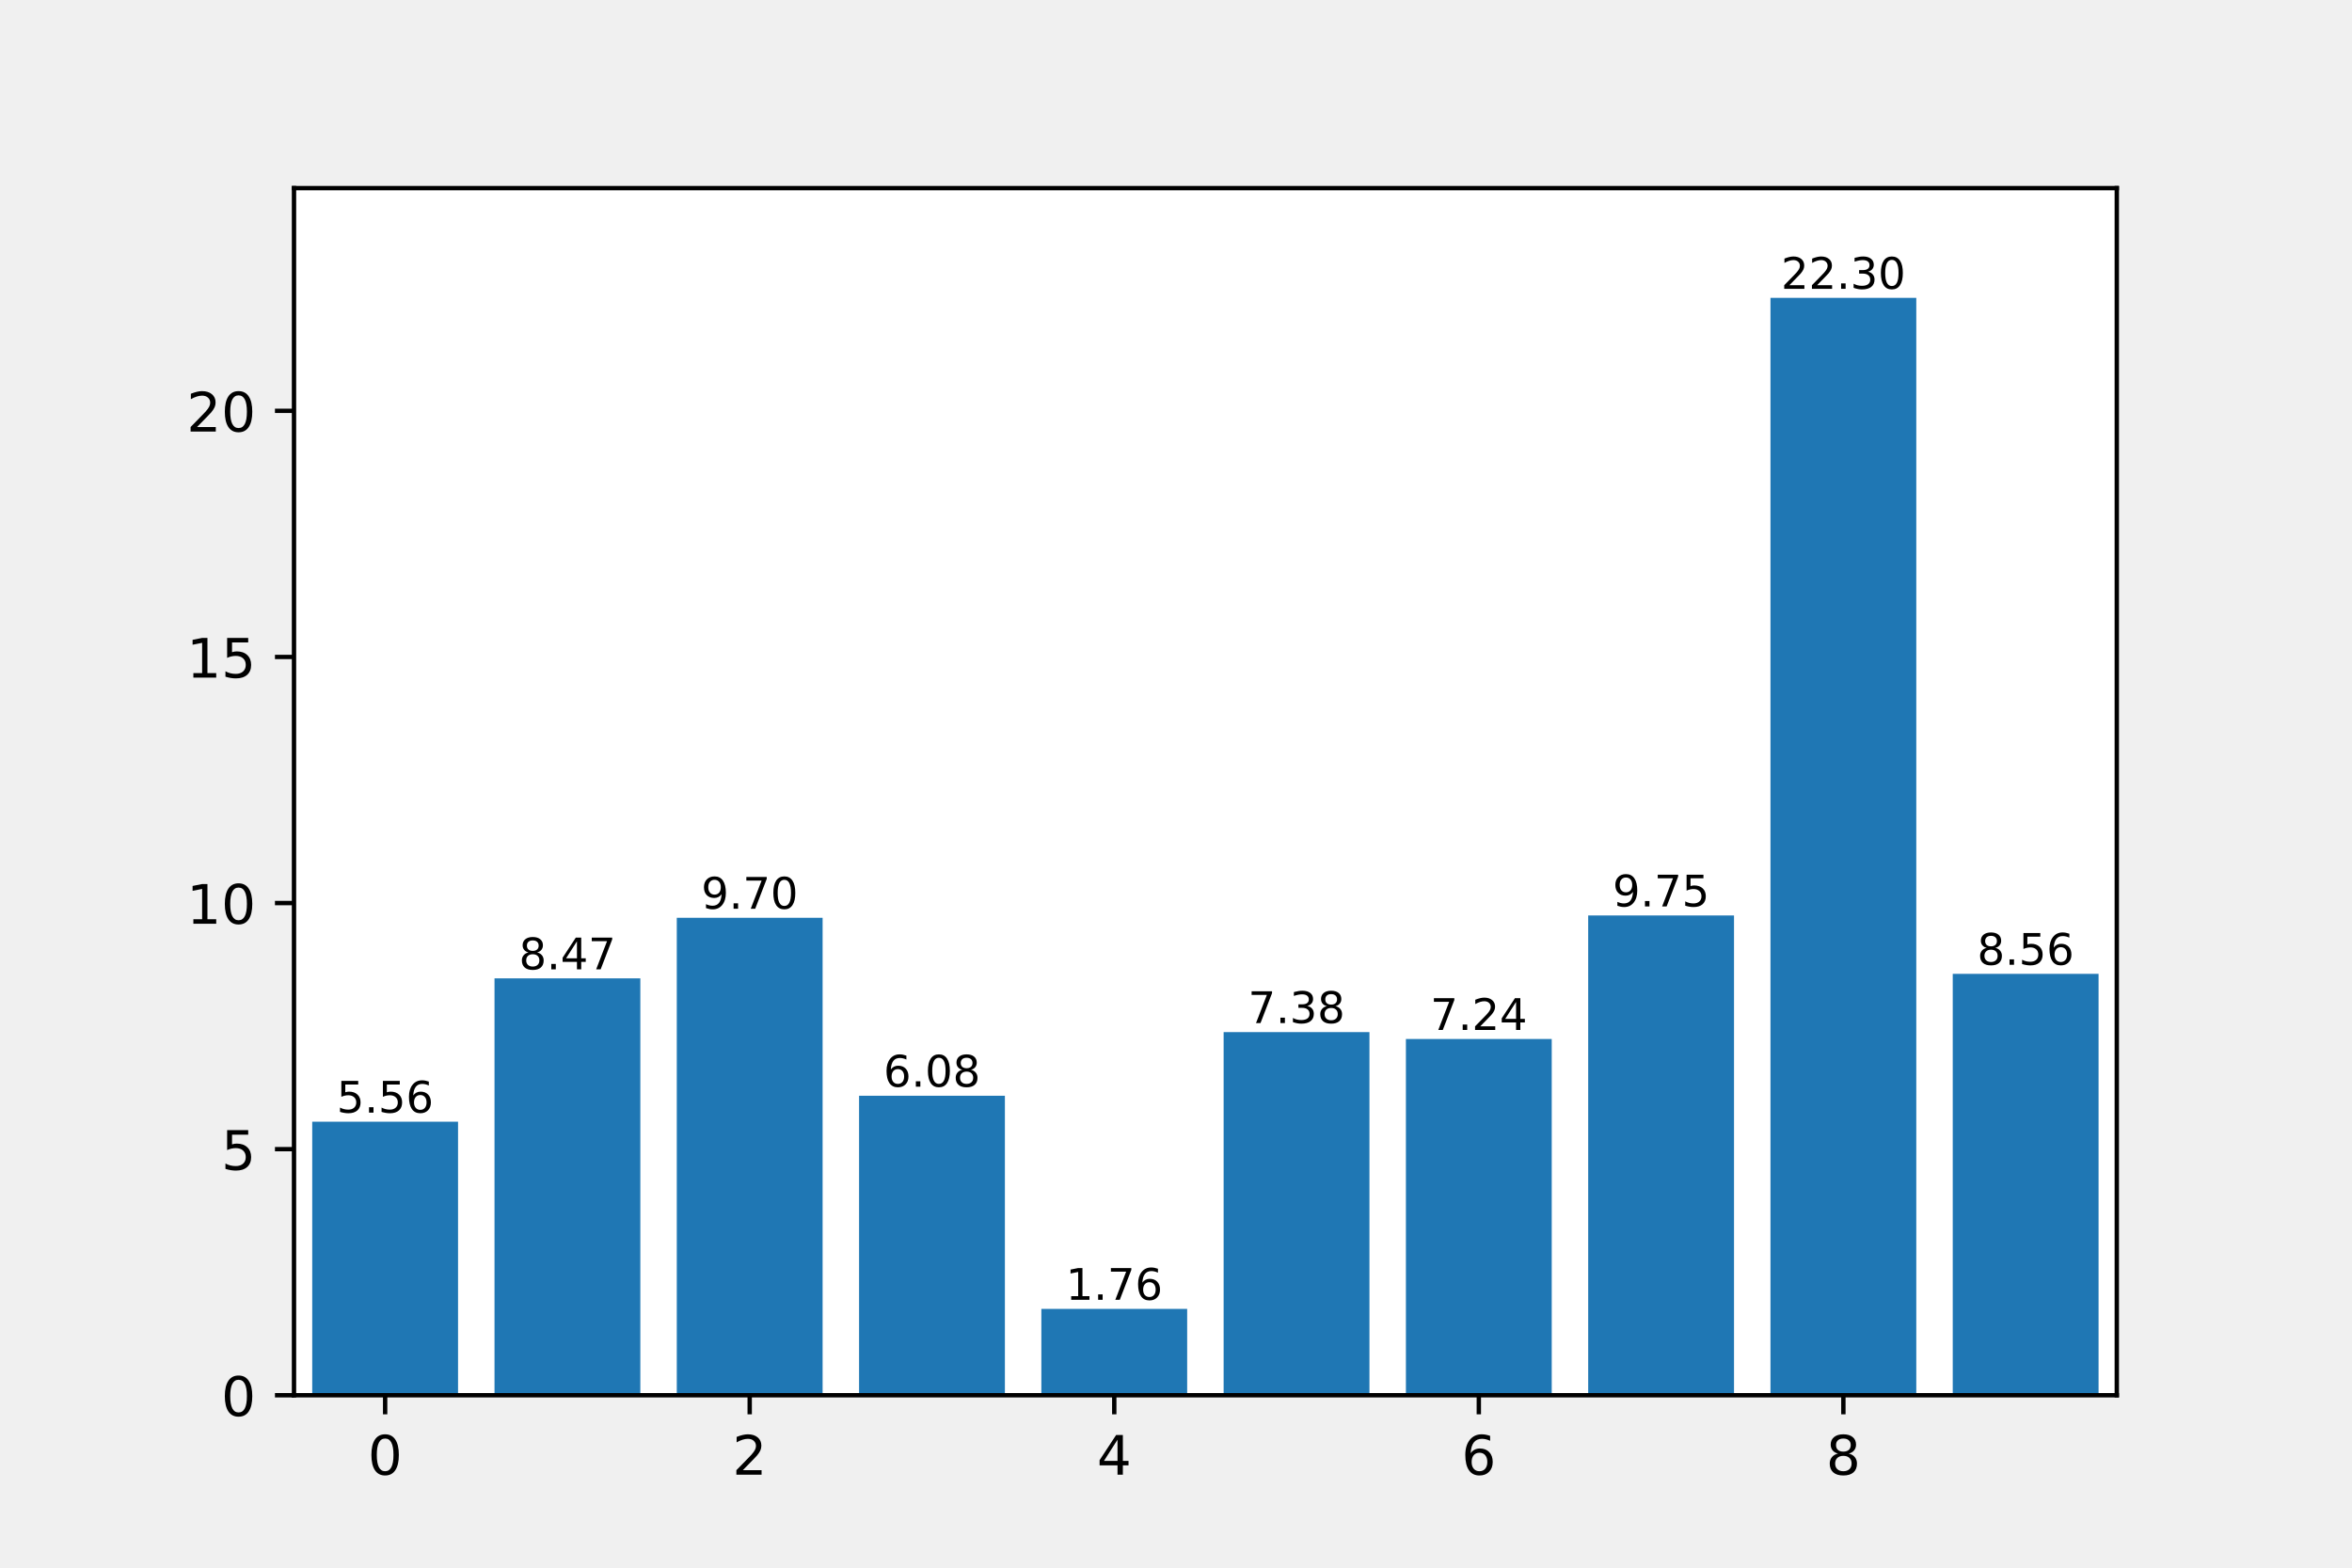
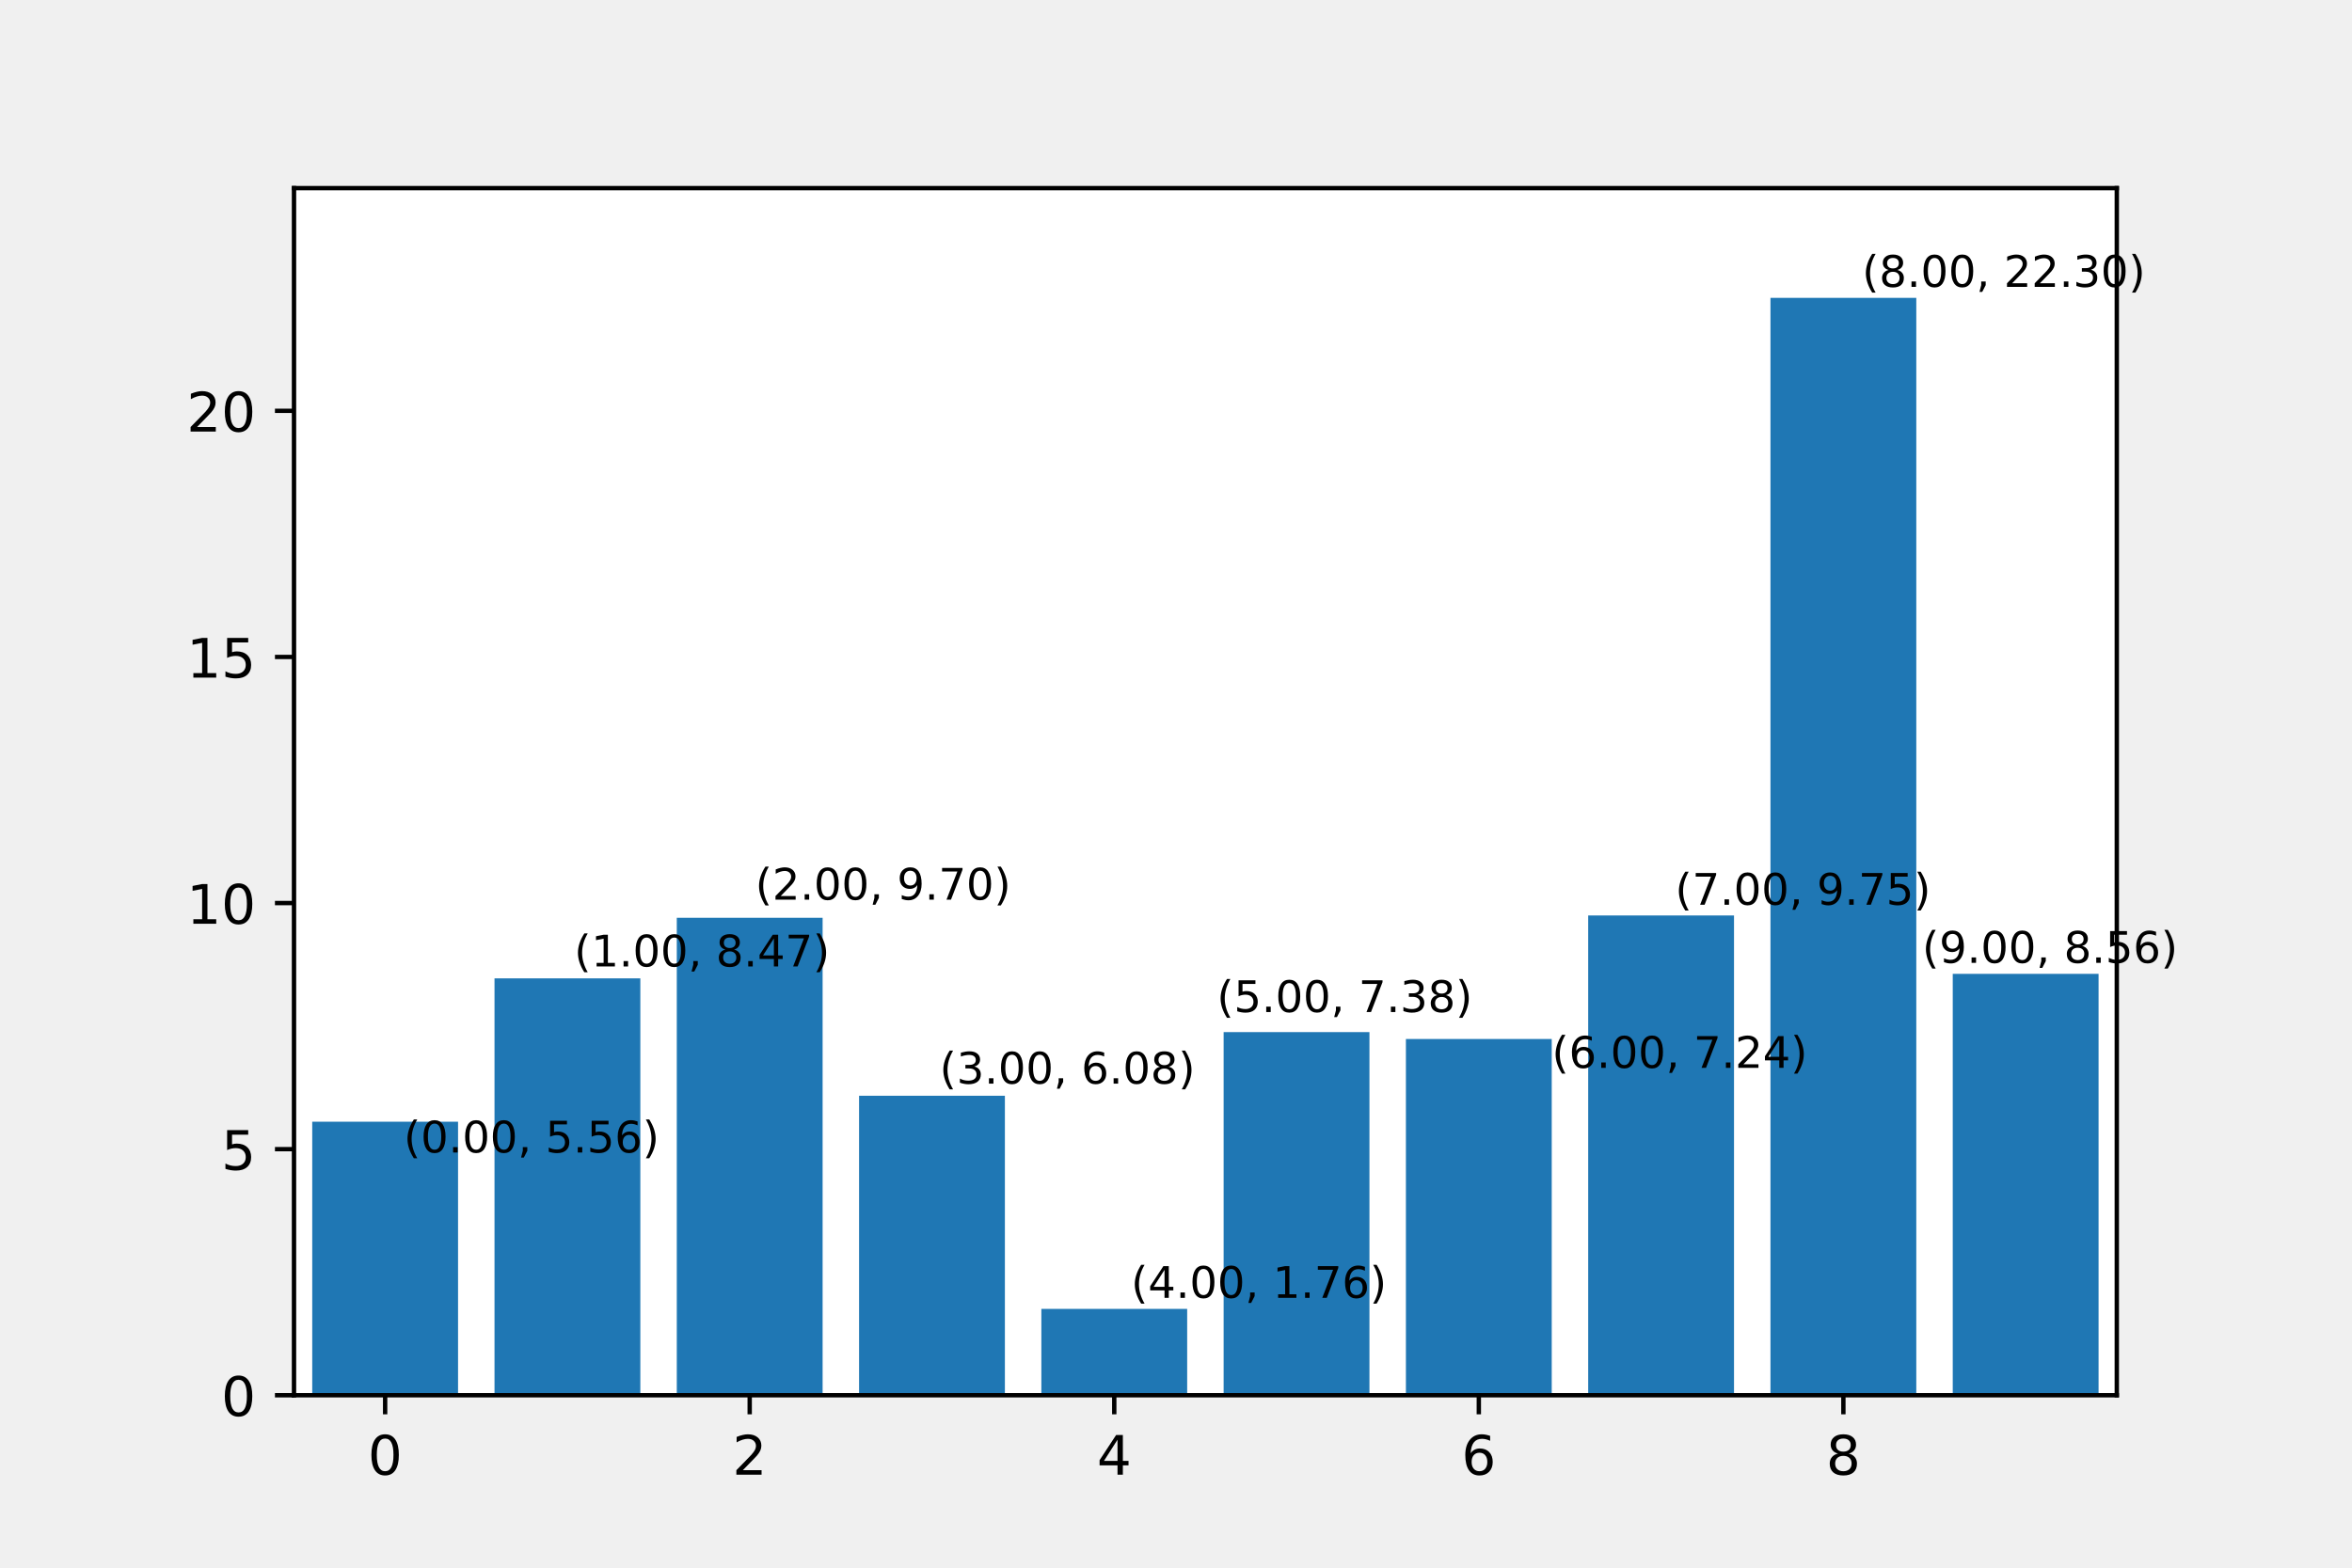
<svg xmlns="http://www.w3.org/2000/svg" xmlns:xlink="http://www.w3.org/1999/xlink" width="432pt" height="288pt" viewBox="0 0 432 288" version="1.1">
  <defs>
    <style type="text/css">*{stroke-linejoin: round; stroke-linecap: butt}</style>
  </defs>
  <g id="figure_1">
    <g id="patch_1">
      <path d="M 0 288  L 432 288  L 432 0  L 0 0  L 0 288  z " style="fill: none" />
    </g>
    <g id="axes_1">
      <g id="patch_2">
        <path d="M 54 256.32  L 388.8 256.32  L 388.8 34.56  L 54 34.56  z " style="fill: #ffffff" />
      </g>
      <g id="patch_3">
-         <path d="M 57.348 256.32  L 84.132 256.32  L 84.132 206.064  L 57.348 206.064  z " clip-path="url(#p7b11402667)" style="fill: #1f77b4" />
+         <path d="M 57.348 256.32  L 84.132 256.32  L 84.132 206.064  L 57.348 206.064  z " clip-path="url(#p15d9c15756)" style="fill: #1f77b4" />
      </g>
      <g id="patch_4">
-         <path d="M 90.828 256.32  L 117.612 256.32  L 117.612 179.74  L 90.828 179.74  z " clip-path="url(#p7b11402667)" style="fill: #1f77b4" />
+         <path d="M 90.828 256.32  L 117.612 256.32  L 117.612 179.74  L 90.828 179.74  z " clip-path="url(#p15d9c15756)" style="fill: #1f77b4" />
      </g>
      <g id="patch_5">
-         <path d="M 124.308 256.32  L 151.092 256.32  L 151.092 168.607  L 124.308 168.607  z " clip-path="url(#p7b11402667)" style="fill: #1f77b4" />
+         <path d="M 124.308 256.32  L 151.092 256.32  L 151.092 168.607  L 124.308 168.607  z " clip-path="url(#p15d9c15756)" style="fill: #1f77b4" />
      </g>
      <g id="patch_6">
-         <path d="M 157.788 256.32  L 184.572 256.32  L 184.572 201.299  L 157.788 201.299  z " clip-path="url(#p7b11402667)" style="fill: #1f77b4" />
+         <path d="M 157.788 256.32  L 184.572 256.32  L 184.572 201.299  L 157.788 201.299  z " clip-path="url(#p15d9c15756)" style="fill: #1f77b4" />
      </g>
      <g id="patch_7">
-         <path d="M 191.268 256.32  L 218.052 256.32  L 218.052 240.451  L 191.268 240.451  z " clip-path="url(#p7b11402667)" style="fill: #1f77b4" />
+         <path d="M 191.268 256.32  L 218.052 256.32  L 218.052 240.451  L 191.268 240.451  z " clip-path="url(#p15d9c15756)" style="fill: #1f77b4" />
      </g>
      <g id="patch_8">
-         <path d="M 224.748 256.32  L 251.532 256.32  L 251.532 189.609  L 224.748 189.609  z " clip-path="url(#p7b11402667)" style="fill: #1f77b4" />
+         <path d="M 224.748 256.32  L 251.532 256.32  L 251.532 189.609  L 224.748 189.609  z " clip-path="url(#p15d9c15756)" style="fill: #1f77b4" />
      </g>
      <g id="patch_9">
-         <path d="M 258.228 256.32  L 285.012 256.32  L 285.012 190.875  L 258.228 190.875  z " clip-path="url(#p7b11402667)" style="fill: #1f77b4" />
+         <path d="M 258.228 256.32  L 285.012 256.32  L 285.012 190.875  L 258.228 190.875  z " clip-path="url(#p15d9c15756)" style="fill: #1f77b4" />
      </g>
      <g id="patch_10">
-         <path d="M 291.708 256.32  L 318.492 256.32  L 318.492 168.183  L 291.708 168.183  z " clip-path="url(#p7b11402667)" style="fill: #1f77b4" />
+         <path d="M 291.708 256.32  L 318.492 256.32  L 318.492 168.183  L 291.708 168.183  z " clip-path="url(#p15d9c15756)" style="fill: #1f77b4" />
      </g>
      <g id="patch_11">
-         <path d="M 325.188 256.32  L 351.972 256.32  L 351.972 54.72  L 325.188 54.72  z " clip-path="url(#p7b11402667)" style="fill: #1f77b4" />
+         <path d="M 325.188 256.32  L 351.972 256.32  L 351.972 54.72  L 325.188 54.72  z " clip-path="url(#p15d9c15756)" style="fill: #1f77b4" />
      </g>
      <g id="patch_12">
-         <path d="M 358.668 256.32  L 385.452 256.32  L 385.452 178.903  L 358.668 178.903  z " clip-path="url(#p7b11402667)" style="fill: #1f77b4" />
+         <path d="M 358.668 256.32  L 385.452 256.32  L 385.452 178.903  L 358.668 178.903  z " clip-path="url(#p15d9c15756)" style="fill: #1f77b4" />
      </g>
      <g id="matplotlib.axis_1">
        <g id="xtick_1">
          <g id="line2d_1">
            <defs>
-               <path id="mc054eeb96b" d="M 0 0  L 0 3.5  " style="stroke: #000000; stroke-width: 0.8" />
+               <path id="mf4ab51e30a" d="M 0 0  L 0 3.5  " style="stroke: #000000; stroke-width: 0.8" />
            </defs>
            <g>
-               <use xlink:href="#mc054eeb96b" x="70.74" y="256.32" style="stroke: #000000; stroke-width: 0.8" />
+               <use xlink:href="#mf4ab51e30a" x="70.74" y="256.32" style="stroke: #000000; stroke-width: 0.8" />
            </g>
          </g>
          <g id="text_1">
            <g transform="translate(67.55875 270.9184) scale(0.1 -0.1)">
              <defs>
                <path id="DejaVuSans-30" d="M 2034 4250  Q 1547 4250 1301 3770  Q 1056 3291 1056 2328  Q 1056 1369 1301 889  Q 1547 409 2034 409  Q 2525 409 2770 889  Q 3016 1369 3016 2328  Q 3016 3291 2770 3770  Q 2525 4250 2034 4250  z M 2034 4750  Q 2819 4750 3233 4129  Q 3647 3509 3647 2328  Q 3647 1150 3233 529  Q 2819 -91 2034 -91  Q 1250 -91 836 529  Q 422 1150 422 2328  Q 422 3509 836 4129  Q 1250 4750 2034 4750  z " transform="scale(0.015625)" />
              </defs>
              <use xlink:href="#DejaVuSans-30" />
            </g>
          </g>
        </g>
        <g id="xtick_2">
          <g id="line2d_2">
            <g>
-               <use xlink:href="#mc054eeb96b" x="137.7" y="256.32" style="stroke: #000000; stroke-width: 0.8" />
+               <use xlink:href="#mf4ab51e30a" x="137.7" y="256.32" style="stroke: #000000; stroke-width: 0.8" />
            </g>
          </g>
          <g id="text_2">
            <g transform="translate(134.5188 270.9184) scale(0.1 -0.1)">
              <defs>
                <path id="DejaVuSans-32" d="M 1228 531  L 3431 531  L 3431 0  L 469 0  L 469 531  Q 828 903 1448 1529  Q 2069 2156 2228 2338  Q 2531 2678 2651 2914  Q 2772 3150 2772 3378  Q 2772 3750 2511 3984  Q 2250 4219 1831 4219  Q 1534 4219 1204 4116  Q 875 4013 500 3803  L 500 4441  Q 881 4594 1212 4672  Q 1544 4750 1819 4750  Q 2544 4750 2975 4387  Q 3406 4025 3406 3419  Q 3406 3131 3298 2873  Q 3191 2616 2906 2266  Q 2828 2175 2409 1742  Q 1991 1309 1228 531  z " transform="scale(0.015625)" />
              </defs>
              <use xlink:href="#DejaVuSans-32" />
            </g>
          </g>
        </g>
        <g id="xtick_3">
          <g id="line2d_3">
            <g>
-               <use xlink:href="#mc054eeb96b" x="204.66" y="256.32" style="stroke: #000000; stroke-width: 0.8" />
+               <use xlink:href="#mf4ab51e30a" x="204.66" y="256.32" style="stroke: #000000; stroke-width: 0.8" />
            </g>
          </g>
          <g id="text_3">
            <g transform="translate(201.4787 270.9184) scale(0.1 -0.1)">
              <defs>
                <path id="DejaVuSans-34" d="M 2419 4116  L 825 1625  L 2419 1625  L 2419 4116  z M 2253 4666  L 3047 4666  L 3047 1625  L 3713 1625  L 3713 1100  L 3047 1100  L 3047 0  L 2419 0  L 2419 1100  L 313 1100  L 313 1709  L 2253 4666  z " transform="scale(0.015625)" />
              </defs>
              <use xlink:href="#DejaVuSans-34" />
            </g>
          </g>
        </g>
        <g id="xtick_4">
          <g id="line2d_4">
            <g>
-               <use xlink:href="#mc054eeb96b" x="271.62" y="256.32" style="stroke: #000000; stroke-width: 0.8" />
+               <use xlink:href="#mf4ab51e30a" x="271.62" y="256.32" style="stroke: #000000; stroke-width: 0.8" />
            </g>
          </g>
          <g id="text_4">
            <g transform="translate(268.4388 270.9184) scale(0.1 -0.1)">
              <defs>
                <path id="DejaVuSans-36" d="M 2113 2584  Q 1688 2584 1439 2293  Q 1191 2003 1191 1497  Q 1191 994 1439 701  Q 1688 409 2113 409  Q 2538 409 2786 701  Q 3034 994 3034 1497  Q 3034 2003 2786 2293  Q 2538 2584 2113 2584  z M 3366 4563  L 3366 3988  Q 3128 4100 2886 4159  Q 2644 4219 2406 4219  Q 1781 4219 1451 3797  Q 1122 3375 1075 2522  Q 1259 2794 1537 2939  Q 1816 3084 2150 3084  Q 2853 3084 3261 2657  Q 3669 2231 3669 1497  Q 3669 778 3244 343  Q 2819 -91 2113 -91  Q 1303 -91 875 529  Q 447 1150 447 2328  Q 447 3434 972 4092  Q 1497 4750 2381 4750  Q 2619 4750 2861 4703  Q 3103 4656 3366 4563  z " transform="scale(0.015625)" />
              </defs>
              <use xlink:href="#DejaVuSans-36" />
            </g>
          </g>
        </g>
        <g id="xtick_5">
          <g id="line2d_5">
            <g>
-               <use xlink:href="#mc054eeb96b" x="338.58" y="256.32" style="stroke: #000000; stroke-width: 0.8" />
+               <use xlink:href="#mf4ab51e30a" x="338.58" y="256.32" style="stroke: #000000; stroke-width: 0.8" />
            </g>
          </g>
          <g id="text_5">
            <g transform="translate(335.3988 270.9184) scale(0.1 -0.1)">
              <defs>
                <path id="DejaVuSans-38" d="M 2034 2216  Q 1584 2216 1326 1975  Q 1069 1734 1069 1313  Q 1069 891 1326 650  Q 1584 409 2034 409  Q 2484 409 2743 651  Q 3003 894 3003 1313  Q 3003 1734 2745 1975  Q 2488 2216 2034 2216  z M 1403 2484  Q 997 2584 770 2862  Q 544 3141 544 3541  Q 544 4100 942 4425  Q 1341 4750 2034 4750  Q 2731 4750 3128 4425  Q 3525 4100 3525 3541  Q 3525 3141 3298 2862  Q 3072 2584 2669 2484  Q 3125 2378 3379 2068  Q 3634 1759 3634 1313  Q 3634 634 3220 271  Q 2806 -91 2034 -91  Q 1263 -91 848 271  Q 434 634 434 1313  Q 434 1759 690 2068  Q 947 2378 1403 2484  z M 1172 3481  Q 1172 3119 1398 2916  Q 1625 2713 2034 2713  Q 2441 2713 2670 2916  Q 2900 3119 2900 3481  Q 2900 3844 2670 4047  Q 2441 4250 2034 4250  Q 1625 4250 1398 4047  Q 1172 3844 1172 3481  z " transform="scale(0.015625)" />
              </defs>
              <use xlink:href="#DejaVuSans-38" />
            </g>
          </g>
        </g>
      </g>
      <g id="matplotlib.axis_2">
        <g id="ytick_1">
          <g id="line2d_6">
            <defs>
-               <path id="m0e6f12f94e" d="M 0 0  L -3.5 0  " style="stroke: #000000; stroke-width: 0.8" />
+               <path id="m1a2bebefdb" d="M 0 0  L -3.5 0  " style="stroke: #000000; stroke-width: 0.8" />
            </defs>
            <g>
-               <use xlink:href="#m0e6f12f94e" x="54" y="256.32" style="stroke: #000000; stroke-width: 0.8" />
+               <use xlink:href="#m1a2bebefdb" x="54" y="256.32" style="stroke: #000000; stroke-width: 0.8" />
            </g>
          </g>
          <g id="text_6">
            <g transform="translate(40.6375 260.1192) scale(0.1 -0.1)">
              <use xlink:href="#DejaVuSans-30" />
            </g>
          </g>
        </g>
        <g id="ytick_2">
          <g id="line2d_7">
            <g>
-               <use xlink:href="#m0e6f12f94e" x="54" y="211.109" style="stroke: #000000; stroke-width: 0.8" />
+               <use xlink:href="#m1a2bebefdb" x="54" y="211.109" style="stroke: #000000; stroke-width: 0.8" />
            </g>
          </g>
          <g id="text_7">
            <g transform="translate(40.6375 214.9083) scale(0.1 -0.1)">
              <defs>
                <path id="DejaVuSans-35" d="M 691 4666  L 3169 4666  L 3169 4134  L 1269 4134  L 1269 2991  Q 1406 3038 1543 3061  Q 1681 3084 1819 3084  Q 2600 3084 3056 2656  Q 3513 2228 3513 1497  Q 3513 744 3044 326  Q 2575 -91 1722 -91  Q 1428 -91 1123 -41  Q 819 9 494 109  L 494 744  Q 775 591 1075 516  Q 1375 441 1709 441  Q 2250 441 2565 725  Q 2881 1009 2881 1497  Q 2881 1984 2565 2268  Q 2250 2553 1709 2553  Q 1456 2553 1204 2497  Q 953 2441 691 2322  L 691 4666  z " transform="scale(0.015625)" />
              </defs>
              <use xlink:href="#DejaVuSans-35" />
            </g>
          </g>
        </g>
        <g id="ytick_3">
          <g id="line2d_8">
            <g>
-               <use xlink:href="#m0e6f12f94e" x="54" y="165.898" style="stroke: #000000; stroke-width: 0.8" />
+               <use xlink:href="#m1a2bebefdb" x="54" y="165.898" style="stroke: #000000; stroke-width: 0.8" />
            </g>
          </g>
          <g id="text_8">
            <g transform="translate(34.275 169.6974) scale(0.1 -0.1)">
              <defs>
                <path id="DejaVuSans-31" d="M 794 531  L 1825 531  L 1825 4091  L 703 3866  L 703 4441  L 1819 4666  L 2450 4666  L 2450 531  L 3481 531  L 3481 0  L 794 0  L 794 531  z " transform="scale(0.015625)" />
              </defs>
              <use xlink:href="#DejaVuSans-31" />
              <use xlink:href="#DejaVuSans-30" x="63.623" />
            </g>
          </g>
        </g>
        <g id="ytick_4">
          <g id="line2d_9">
            <g>
-               <use xlink:href="#m0e6f12f94e" x="54" y="120.687" style="stroke: #000000; stroke-width: 0.8" />
+               <use xlink:href="#m1a2bebefdb" x="54" y="120.687" style="stroke: #000000; stroke-width: 0.8" />
            </g>
          </g>
          <g id="text_9">
            <g transform="translate(34.275 124.4865) scale(0.1 -0.1)">
              <use xlink:href="#DejaVuSans-31" />
              <use xlink:href="#DejaVuSans-35" x="63.623" />
            </g>
          </g>
        </g>
        <g id="ytick_5">
          <g id="line2d_10">
            <g>
-               <use xlink:href="#m0e6f12f94e" x="54" y="75.476" style="stroke: #000000; stroke-width: 0.8" />
+               <use xlink:href="#m1a2bebefdb" x="54" y="75.476" style="stroke: #000000; stroke-width: 0.8" />
            </g>
          </g>
          <g id="text_10">
            <g transform="translate(34.275 79.27556) scale(0.1 -0.1)">
              <use xlink:href="#DejaVuSans-32" />
              <use xlink:href="#DejaVuSans-30" x="63.623" />
            </g>
          </g>
        </g>
      </g>
      <g id="patch_13">
        <path d="M 54 256.32  L 54 34.56  " style="fill: none; stroke: #000000; stroke-width: 0.8; stroke-linejoin: miter; stroke-linecap: square" />
      </g>
      <g id="patch_14">
        <path d="M 388.8 256.32  L 388.8 34.56  " style="fill: none; stroke: #000000; stroke-width: 0.8; stroke-linejoin: miter; stroke-linecap: square" />
      </g>
      <g id="patch_15">
        <path d="M 54 256.32  L 388.8 256.32  " style="fill: none; stroke: #000000; stroke-width: 0.8; stroke-linejoin: miter; stroke-linecap: square" />
      </g>
      <g id="patch_16">
        <path d="M 54 34.56  L 388.8 34.56  " style="fill: none; stroke: #000000; stroke-width: 0.8; stroke-linejoin: miter; stroke-linecap: square" />
      </g>
      <g id="text_11">
-         <g transform="translate(61.83375 204.4005) scale(0.08 -0.08)">
+         <g transform="translate(74.15567 211.7289) scale(0.08 -0.08)">
          <defs>
+             <path id="DejaVuSans-28" d="M 1984 4856  Q 1566 4138 1362 3434  Q 1159 2731 1159 2009  Q 1159 1288 1364 580  Q 1569 -128 1984 -844  L 1484 -844  Q 1016 -109 783 600  Q 550 1309 550 2009  Q 550 2706 781 3412  Q 1013 4119 1484 4856  L 1984 4856  z " transform="scale(0.015625)" />
            <path id="DejaVuSans-2e" d="M 684 794  L 1344 794  L 1344 0  L 684 0  L 684 794  z " transform="scale(0.015625)" />
+             <path id="DejaVuSans-2c" d="M 750 794  L 1409 794  L 1409 256  L 897 -744  L 494 -744  L 750 256  L 750 794  z " transform="scale(0.015625)" />
+             <path id="DejaVuSans-20" transform="scale(0.015625)" />
+             <path id="DejaVuSans-29" d="M 513 4856  L 1013 4856  Q 1481 4119 1714 3412  Q 1947 2706 1947 2009  Q 1947 1309 1714 600  Q 1481 -109 1013 -844  L 513 -844  Q 928 -128 1133 580  Q 1338 1288 1338 2009  Q 1338 2731 1133 3434  Q 928 4138 513 4856  z " transform="scale(0.015625)" />
          </defs>
-           <use xlink:href="#DejaVuSans-35" />
-           <use xlink:href="#DejaVuSans-2e" x="63.623" />
-           <use xlink:href="#DejaVuSans-35" x="95.41" />
-           <use xlink:href="#DejaVuSans-36" x="159.033" />
+           <use xlink:href="#DejaVuSans-28" />
+           <use xlink:href="#DejaVuSans-30" x="39.014" />
+           <use xlink:href="#DejaVuSans-2e" x="102.637" />
+           <use xlink:href="#DejaVuSans-30" x="134.424" />
+           <use xlink:href="#DejaVuSans-30" x="198.047" />
+           <use xlink:href="#DejaVuSans-2c" x="261.67" />
+           <use xlink:href="#DejaVuSans-20" x="293.457" />
+           <use xlink:href="#DejaVuSans-35" x="325.244" />
+           <use xlink:href="#DejaVuSans-2e" x="388.867" />
+           <use xlink:href="#DejaVuSans-35" x="420.654" />
+           <use xlink:href="#DejaVuSans-36" x="484.277" />
+           <use xlink:href="#DejaVuSans-29" x="547.9" />
        </g>
      </g>
      <g id="text_12">
-         <g transform="translate(95.31375 178.0766) scale(0.08 -0.08)">
+         <g transform="translate(105.4677 177.5503) scale(0.08 -0.08)">
          <defs>
            <path id="DejaVuSans-37" d="M 525 4666  L 3525 4666  L 3525 4397  L 1831 0  L 1172 0  L 2766 4134  L 525 4134  L 525 4666  z " transform="scale(0.015625)" />
          </defs>
-           <use xlink:href="#DejaVuSans-38" />
-           <use xlink:href="#DejaVuSans-2e" x="63.623" />
-           <use xlink:href="#DejaVuSans-34" x="95.41" />
-           <use xlink:href="#DejaVuSans-37" x="159.033" />
+           <use xlink:href="#DejaVuSans-28" />
+           <use xlink:href="#DejaVuSans-31" x="39.014" />
+           <use xlink:href="#DejaVuSans-2e" x="102.637" />
+           <use xlink:href="#DejaVuSans-30" x="134.424" />
+           <use xlink:href="#DejaVuSans-30" x="198.047" />
+           <use xlink:href="#DejaVuSans-2c" x="261.67" />
+           <use xlink:href="#DejaVuSans-20" x="293.457" />
+           <use xlink:href="#DejaVuSans-38" x="325.244" />
+           <use xlink:href="#DejaVuSans-2e" x="388.867" />
+           <use xlink:href="#DejaVuSans-34" x="420.654" />
+           <use xlink:href="#DejaVuSans-37" x="484.277" />
+           <use xlink:href="#DejaVuSans-29" x="547.9" />
        </g>
      </g>
      <g id="text_13">
-         <g transform="translate(128.7937 166.9429) scale(0.08 -0.08)">
+         <g transform="translate(138.7302 165.277) scale(0.08 -0.08)">
          <defs>
            <path id="DejaVuSans-39" d="M 703 97  L 703 672  Q 941 559 1184 500  Q 1428 441 1663 441  Q 2288 441 2617 861  Q 2947 1281 2994 2138  Q 2813 1869 2534 1725  Q 2256 1581 1919 1581  Q 1219 1581 811 2004  Q 403 2428 403 3163  Q 403 3881 828 4315  Q 1253 4750 1959 4750  Q 2769 4750 3195 4129  Q 3622 3509 3622 2328  Q 3622 1225 3098 567  Q 2575 -91 1691 -91  Q 1453 -91 1209 -44  Q 966 3 703 97  z M 1959 2075  Q 2384 2075 2632 2365  Q 2881 2656 2881 3163  Q 2881 3666 2632 3958  Q 2384 4250 1959 4250  Q 1534 4250 1286 3958  Q 1038 3666 1038 3163  Q 1038 2656 1286 2365  Q 1534 2075 1959 2075  z " transform="scale(0.015625)" />
          </defs>
-           <use xlink:href="#DejaVuSans-39" />
-           <use xlink:href="#DejaVuSans-2e" x="63.623" />
-           <use xlink:href="#DejaVuSans-37" x="95.41" />
-           <use xlink:href="#DejaVuSans-30" x="159.033" />
+           <use xlink:href="#DejaVuSans-28" />
+           <use xlink:href="#DejaVuSans-32" x="39.014" />
+           <use xlink:href="#DejaVuSans-2e" x="102.637" />
+           <use xlink:href="#DejaVuSans-30" x="134.424" />
+           <use xlink:href="#DejaVuSans-30" x="198.047" />
+           <use xlink:href="#DejaVuSans-2c" x="261.67" />
+           <use xlink:href="#DejaVuSans-20" x="293.457" />
+           <use xlink:href="#DejaVuSans-39" x="325.244" />
+           <use xlink:href="#DejaVuSans-2e" x="388.867" />
+           <use xlink:href="#DejaVuSans-37" x="420.654" />
+           <use xlink:href="#DejaVuSans-30" x="484.277" />
+           <use xlink:href="#DejaVuSans-29" x="547.9" />
        </g>
      </g>
      <g id="text_14">
-         <g transform="translate(162.2738 199.6352) scale(0.08 -0.08)">
-           <use xlink:href="#DejaVuSans-36" />
-           <use xlink:href="#DejaVuSans-2e" x="63.623" />
-           <use xlink:href="#DejaVuSans-30" x="95.41" />
-           <use xlink:href="#DejaVuSans-38" x="159.033" />
-         </g>
-       </g>
-       <g id="text_15">
-         <g transform="translate(195.7537 238.7868) scale(0.08 -0.08)">
-           <use xlink:href="#DejaVuSans-31" />
-           <use xlink:href="#DejaVuSans-2e" x="63.623" />
-           <use xlink:href="#DejaVuSans-37" x="95.41" />
-           <use xlink:href="#DejaVuSans-36" x="159.033" />
-         </g>
-       </g>
-       <g id="text_16">
-         <g transform="translate(229.2337 187.9453) scale(0.08 -0.08)">
+         <g transform="translate(172.5785 199.075) scale(0.08 -0.08)">
          <defs>
            <path id="DejaVuSans-33" d="M 2597 2516  Q 3050 2419 3304 2112  Q 3559 1806 3559 1356  Q 3559 666 3084 287  Q 2609 -91 1734 -91  Q 1441 -91 1130 -33  Q 819 25 488 141  L 488 750  Q 750 597 1062 519  Q 1375 441 1716 441  Q 2309 441 2620 675  Q 2931 909 2931 1356  Q 2931 1769 2642 2001  Q 2353 2234 1838 2234  L 1294 2234  L 1294 2753  L 1863 2753  Q 2328 2753 2575 2939  Q 2822 3125 2822 3475  Q 2822 3834 2567 4026  Q 2313 4219 1838 4219  Q 1578 4219 1281 4162  Q 984 4106 628 3988  L 628 4550  Q 988 4650 1302 4700  Q 1616 4750 1894 4750  Q 2613 4750 3031 4423  Q 3450 4097 3450 3541  Q 3450 3153 3228 2886  Q 3006 2619 2597 2516  z " transform="scale(0.015625)" />
          </defs>
-           <use xlink:href="#DejaVuSans-37" />
-           <use xlink:href="#DejaVuSans-2e" x="63.623" />
-           <use xlink:href="#DejaVuSans-33" x="95.41" />
-           <use xlink:href="#DejaVuSans-38" x="159.033" />
+           <use xlink:href="#DejaVuSans-28" />
+           <use xlink:href="#DejaVuSans-33" x="39.014" />
+           <use xlink:href="#DejaVuSans-2e" x="102.637" />
+           <use xlink:href="#DejaVuSans-30" x="134.424" />
+           <use xlink:href="#DejaVuSans-30" x="198.047" />
+           <use xlink:href="#DejaVuSans-2c" x="261.67" />
+           <use xlink:href="#DejaVuSans-20" x="293.457" />
+           <use xlink:href="#DejaVuSans-36" x="325.244" />
+           <use xlink:href="#DejaVuSans-2e" x="388.867" />
+           <use xlink:href="#DejaVuSans-30" x="420.654" />
+           <use xlink:href="#DejaVuSans-38" x="484.277" />
+           <use xlink:href="#DejaVuSans-29" x="547.9" />
+         </g>
+       </g>
+       <g id="text_15">
+         <g transform="translate(207.7466 238.4313) scale(0.08 -0.08)">
+           <use xlink:href="#DejaVuSans-28" />
+           <use xlink:href="#DejaVuSans-34" x="39.014" />
+           <use xlink:href="#DejaVuSans-2e" x="102.637" />
+           <use xlink:href="#DejaVuSans-30" x="134.424" />
+           <use xlink:href="#DejaVuSans-30" x="198.047" />
+           <use xlink:href="#DejaVuSans-2c" x="261.67" />
+           <use xlink:href="#DejaVuSans-20" x="293.457" />
+           <use xlink:href="#DejaVuSans-31" x="325.244" />
+           <use xlink:href="#DejaVuSans-2e" x="388.867" />
+           <use xlink:href="#DejaVuSans-37" x="420.654" />
+           <use xlink:href="#DejaVuSans-36" x="484.277" />
+           <use xlink:href="#DejaVuSans-29" x="547.9" />
+         </g>
+       </g>
+       <g id="text_16">
+         <g transform="translate(223.5067 185.9228) scale(0.08 -0.08)">
+           <use xlink:href="#DejaVuSans-28" />
+           <use xlink:href="#DejaVuSans-35" x="39.014" />
+           <use xlink:href="#DejaVuSans-2e" x="102.637" />
+           <use xlink:href="#DejaVuSans-30" x="134.424" />
+           <use xlink:href="#DejaVuSans-30" x="198.047" />
+           <use xlink:href="#DejaVuSans-2c" x="261.67" />
+           <use xlink:href="#DejaVuSans-20" x="293.457" />
+           <use xlink:href="#DejaVuSans-37" x="325.244" />
+           <use xlink:href="#DejaVuSans-2e" x="388.867" />
+           <use xlink:href="#DejaVuSans-33" x="420.654" />
+           <use xlink:href="#DejaVuSans-38" x="484.277" />
+           <use xlink:href="#DejaVuSans-29" x="547.9" />
        </g>
      </g>
      <g id="text_17">
-         <g transform="translate(262.7138 189.2117) scale(0.08 -0.08)">
-           <use xlink:href="#DejaVuSans-37" />
-           <use xlink:href="#DejaVuSans-2e" x="63.623" />
-           <use xlink:href="#DejaVuSans-32" x="95.41" />
-           <use xlink:href="#DejaVuSans-34" x="159.033" />
+         <g transform="translate(285.0409 196.1769) scale(0.08 -0.08)">
+           <use xlink:href="#DejaVuSans-28" />
+           <use xlink:href="#DejaVuSans-36" x="39.014" />
+           <use xlink:href="#DejaVuSans-2e" x="102.637" />
+           <use xlink:href="#DejaVuSans-30" x="134.424" />
+           <use xlink:href="#DejaVuSans-30" x="198.047" />
+           <use xlink:href="#DejaVuSans-2c" x="261.67" />
+           <use xlink:href="#DejaVuSans-20" x="293.457" />
+           <use xlink:href="#DejaVuSans-37" x="325.244" />
+           <use xlink:href="#DejaVuSans-2e" x="388.867" />
+           <use xlink:href="#DejaVuSans-32" x="420.654" />
+           <use xlink:href="#DejaVuSans-34" x="484.277" />
+           <use xlink:href="#DejaVuSans-29" x="547.9" />
        </g>
      </g>
      <g id="text_18">
-         <g transform="translate(296.1938 166.5197) scale(0.08 -0.08)">
-           <use xlink:href="#DejaVuSans-39" />
-           <use xlink:href="#DejaVuSans-2e" x="63.623" />
-           <use xlink:href="#DejaVuSans-37" x="95.41" />
-           <use xlink:href="#DejaVuSans-35" x="159.033" />
+         <g transform="translate(307.6825 166.2125) scale(0.08 -0.08)">
+           <use xlink:href="#DejaVuSans-28" />
+           <use xlink:href="#DejaVuSans-37" x="39.014" />
+           <use xlink:href="#DejaVuSans-2e" x="102.637" />
+           <use xlink:href="#DejaVuSans-30" x="134.424" />
+           <use xlink:href="#DejaVuSans-30" x="198.047" />
+           <use xlink:href="#DejaVuSans-2c" x="261.67" />
+           <use xlink:href="#DejaVuSans-20" x="293.457" />
+           <use xlink:href="#DejaVuSans-39" x="325.244" />
+           <use xlink:href="#DejaVuSans-2e" x="388.867" />
+           <use xlink:href="#DejaVuSans-37" x="420.654" />
+           <use xlink:href="#DejaVuSans-35" x="484.277" />
+           <use xlink:href="#DejaVuSans-29" x="547.9" />
        </g>
      </g>
      <g id="text_19">
-         <g transform="translate(327.1288 53.05625) scale(0.08 -0.08)">
-           <use xlink:href="#DejaVuSans-32" />
-           <use xlink:href="#DejaVuSans-32" x="63.623" />
-           <use xlink:href="#DejaVuSans-2e" x="127.246" />
-           <use xlink:href="#DejaVuSans-33" x="159.033" />
-           <use xlink:href="#DejaVuSans-30" x="222.656" />
+         <g transform="translate(342.0249 52.70077) scale(0.08 -0.08)">
+           <use xlink:href="#DejaVuSans-28" />
+           <use xlink:href="#DejaVuSans-38" x="39.014" />
+           <use xlink:href="#DejaVuSans-2e" x="102.637" />
+           <use xlink:href="#DejaVuSans-30" x="134.424" />
+           <use xlink:href="#DejaVuSans-30" x="198.047" />
+           <use xlink:href="#DejaVuSans-2c" x="261.67" />
+           <use xlink:href="#DejaVuSans-20" x="293.457" />
+           <use xlink:href="#DejaVuSans-32" x="325.244" />
+           <use xlink:href="#DejaVuSans-32" x="388.867" />
+           <use xlink:href="#DejaVuSans-2e" x="452.49" />
+           <use xlink:href="#DejaVuSans-33" x="484.277" />
+           <use xlink:href="#DejaVuSans-30" x="547.9" />
+           <use xlink:href="#DejaVuSans-29" x="611.523" />
        </g>
      </g>
      <g id="text_20">
-         <g transform="translate(363.1538 177.2389) scale(0.08 -0.08)">
-           <use xlink:href="#DejaVuSans-38" />
-           <use xlink:href="#DejaVuSans-2e" x="63.623" />
-           <use xlink:href="#DejaVuSans-35" x="95.41" />
-           <use xlink:href="#DejaVuSans-36" x="159.033" />
+         <g transform="translate(353.0587 176.8834) scale(0.08 -0.08)">
+           <use xlink:href="#DejaVuSans-28" />
+           <use xlink:href="#DejaVuSans-39" x="39.014" />
+           <use xlink:href="#DejaVuSans-2e" x="102.637" />
+           <use xlink:href="#DejaVuSans-30" x="134.424" />
+           <use xlink:href="#DejaVuSans-30" x="198.047" />
+           <use xlink:href="#DejaVuSans-2c" x="261.67" />
+           <use xlink:href="#DejaVuSans-20" x="293.457" />
+           <use xlink:href="#DejaVuSans-38" x="325.244" />
+           <use xlink:href="#DejaVuSans-2e" x="388.867" />
+           <use xlink:href="#DejaVuSans-35" x="420.654" />
+           <use xlink:href="#DejaVuSans-36" x="484.277" />
+           <use xlink:href="#DejaVuSans-29" x="547.9" />
        </g>
      </g>
      <g id="legend_1" />
    </g>
  </g>
  <defs>
-     <clipPath id="p7b11402667">
+     <clipPath id="p15d9c15756">
      <rect x="54" y="34.56" width="334.8" height="221.76" />
    </clipPath>
  </defs>
</svg>
